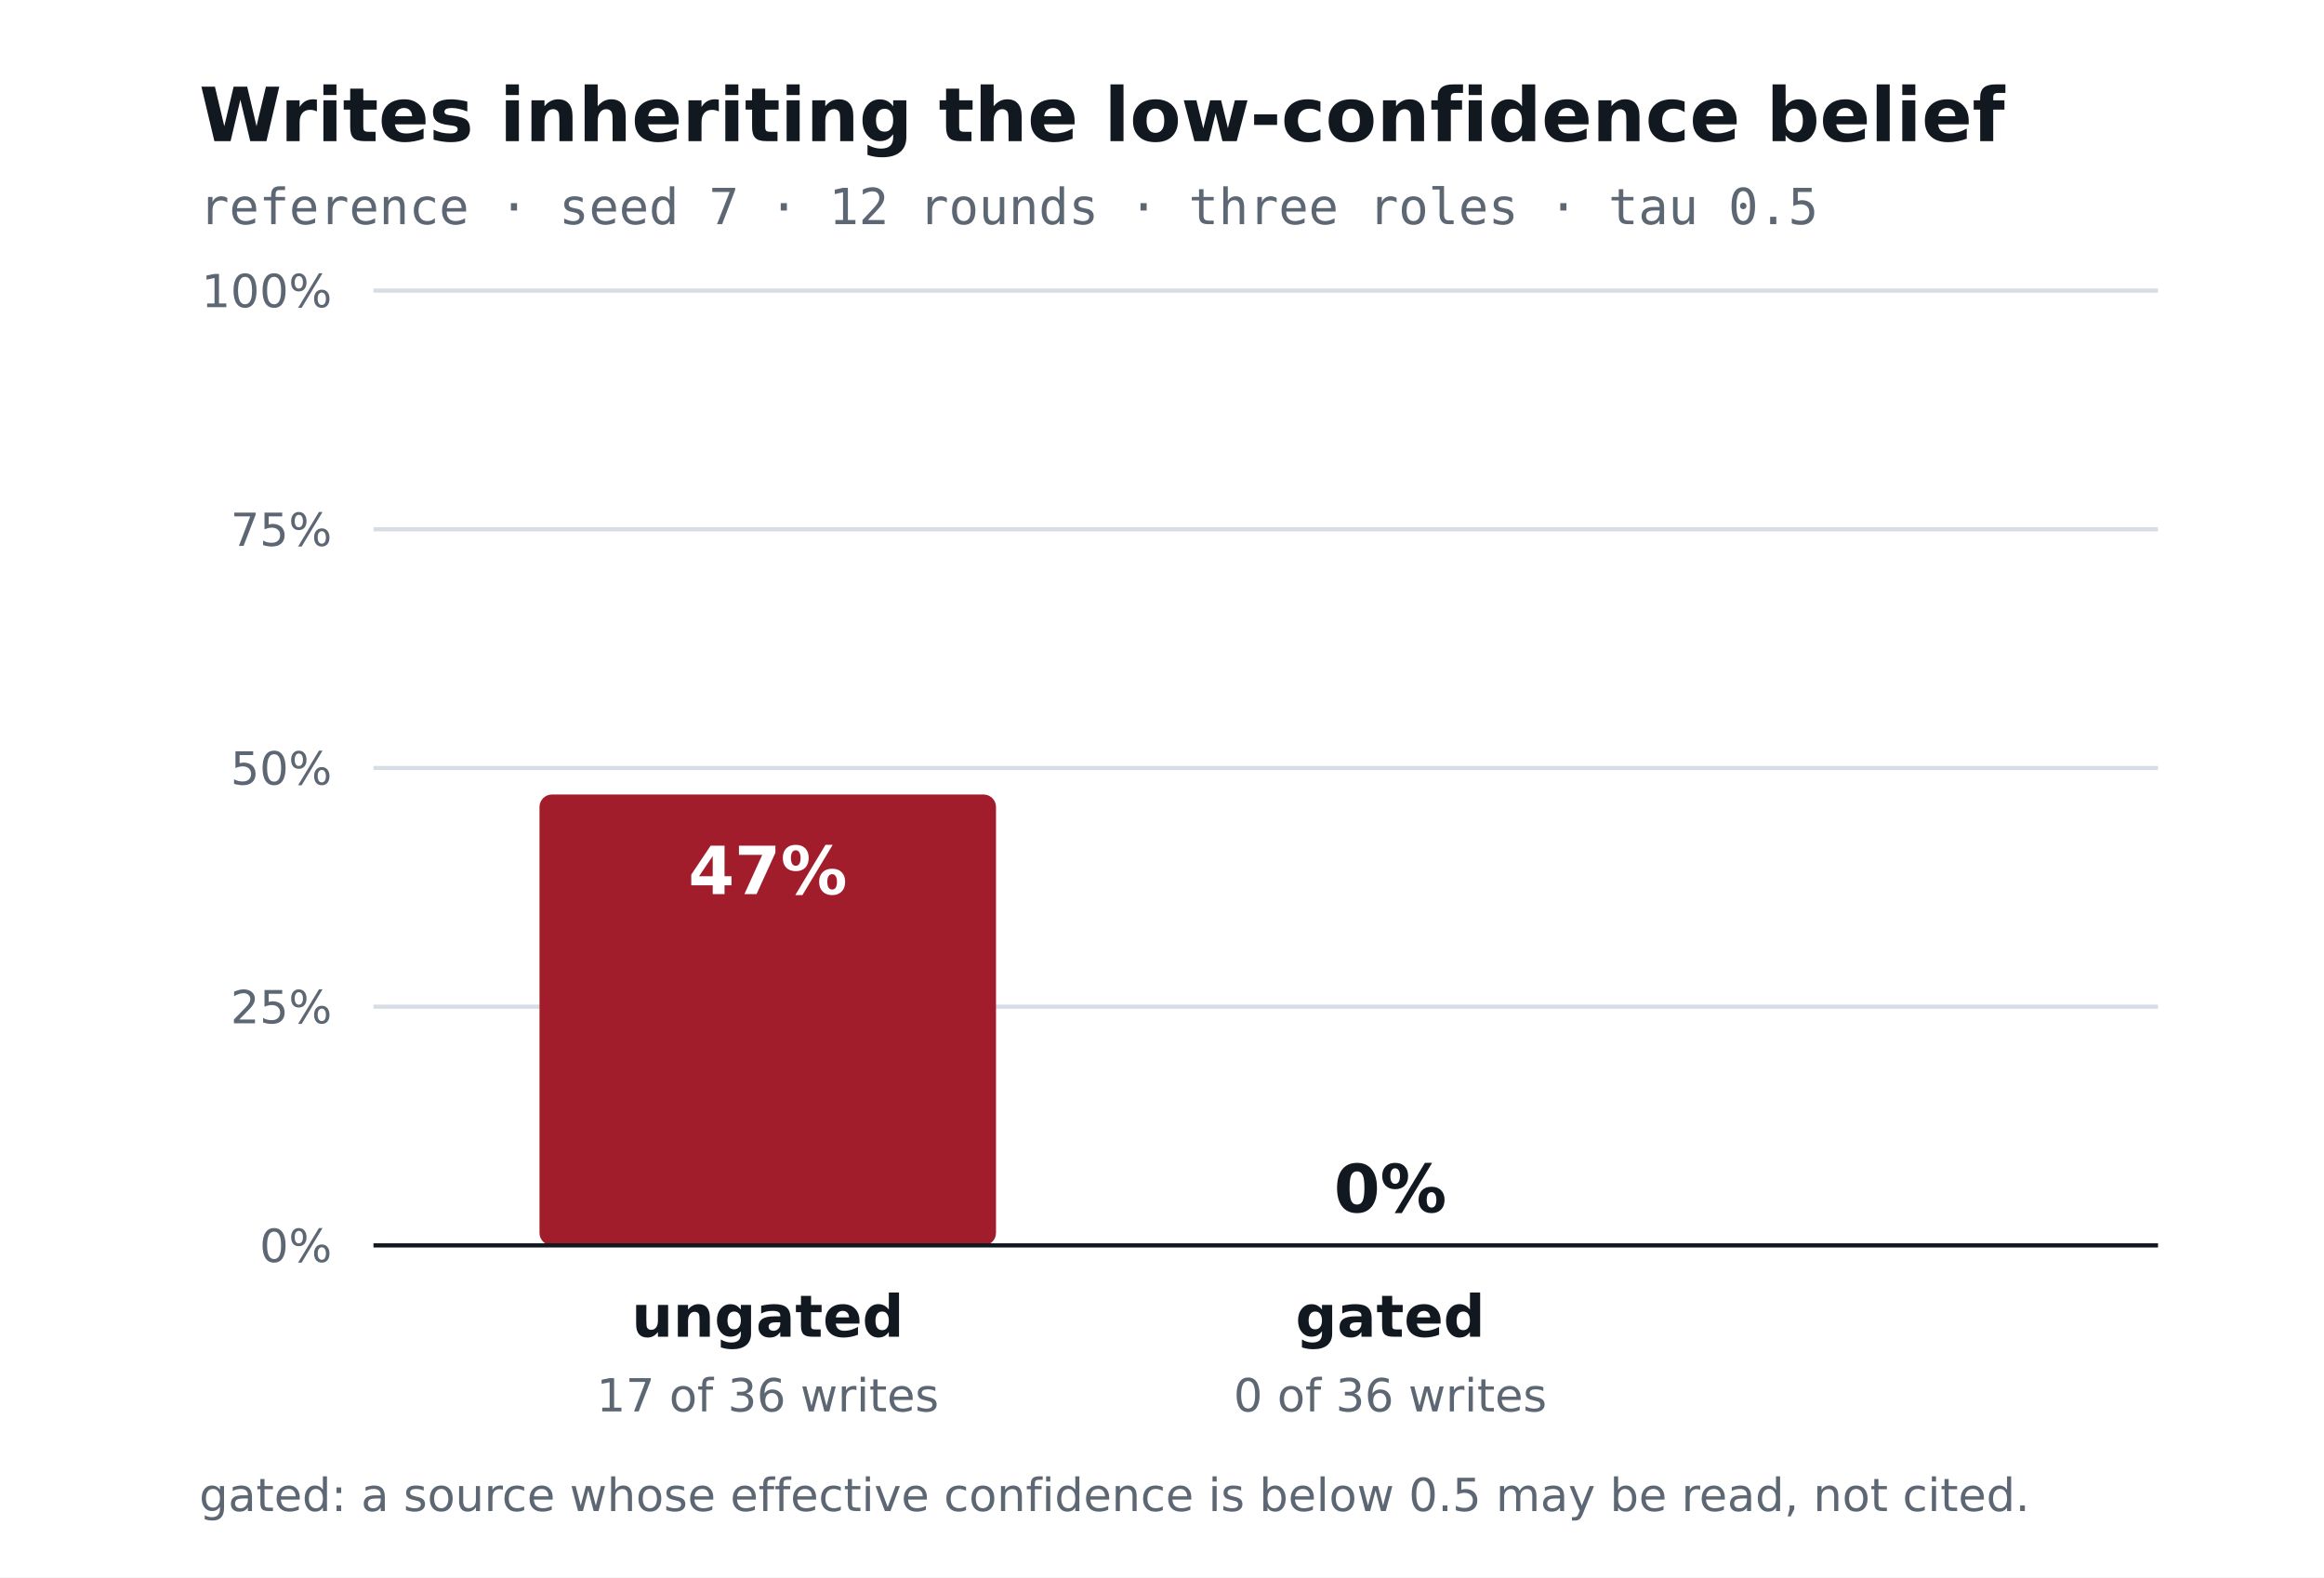
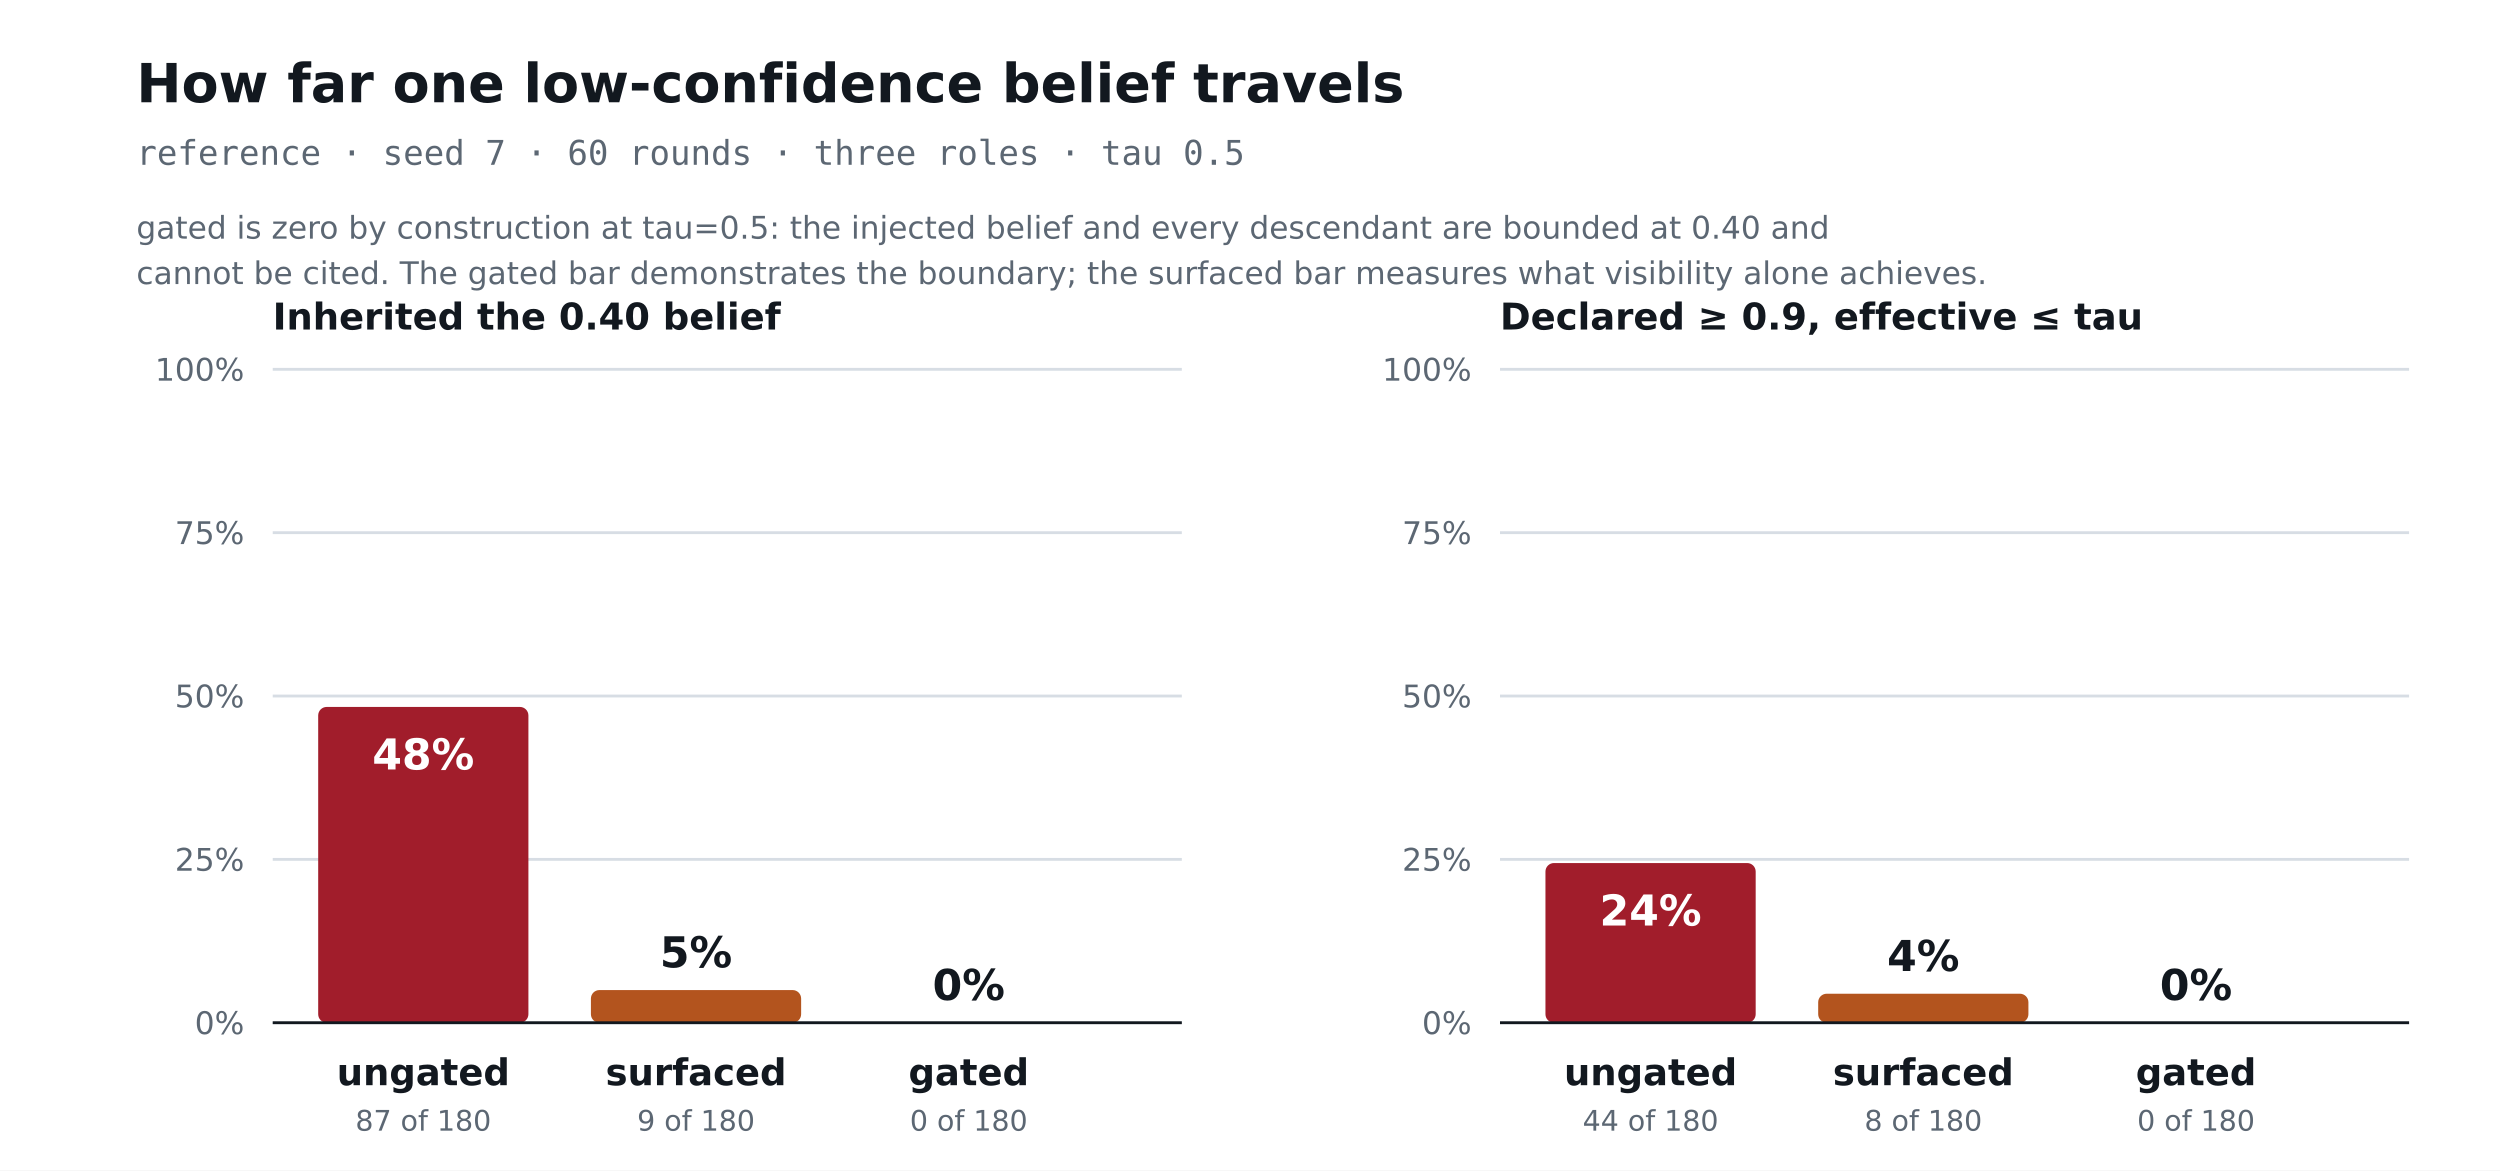
- <svg xmlns="http://www.w3.org/2000/svg" width="560" height="380" viewBox="0 0 560 380" role="img" aria-label="contamination: inherited fraction by arm">
-   <rect x="0" y="0" width="560" height="380" rx="0" fill="#ffffff" />
-   <text x="48" y="34" font-family="'DejaVu Sans','Helvetica Neue',Helvetica,Arial,sans-serif" font-size="18" fill="#12181f" text-anchor="start" font-weight="bold">Writes inheriting the low-confidence belief</text>
-   <text x="48" y="54" font-family="'DejaVu Sans Mono',Menlo,Consolas,monospace" font-size="12" fill="#5c6773" text-anchor="start" font-weight="normal">reference · seed 7 · 12 rounds · three roles · tau 0.5</text>
-   <line x1="90" y1="300" x2="520" y2="300" stroke="#d7dde4" stroke-width="1" />
-   <text x="80" y="304" font-family="'DejaVu Sans','Helvetica Neue',Helvetica,Arial,sans-serif" font-size="11" fill="#5c6773" text-anchor="end" font-weight="normal">0%</text>
-   <line x1="90" y1="242.5" x2="520" y2="242.5" stroke="#d7dde4" stroke-width="1" />
-   <text x="80" y="246.5" font-family="'DejaVu Sans','Helvetica Neue',Helvetica,Arial,sans-serif" font-size="11" fill="#5c6773" text-anchor="end" font-weight="normal">25%</text>
-   <line x1="90" y1="185" x2="520" y2="185" stroke="#d7dde4" stroke-width="1" />
-   <text x="80" y="189" font-family="'DejaVu Sans','Helvetica Neue',Helvetica,Arial,sans-serif" font-size="11" fill="#5c6773" text-anchor="end" font-weight="normal">50%</text>
-   <line x1="90" y1="127.5" x2="520" y2="127.5" stroke="#d7dde4" stroke-width="1" />
-   <text x="80" y="131.5" font-family="'DejaVu Sans','Helvetica Neue',Helvetica,Arial,sans-serif" font-size="11" fill="#5c6773" text-anchor="end" font-weight="normal">75%</text>
-   <line x1="90" y1="70" x2="520" y2="70" stroke="#d7dde4" stroke-width="1" />
-   <text x="80" y="74" font-family="'DejaVu Sans','Helvetica Neue',Helvetica,Arial,sans-serif" font-size="11" fill="#5c6773" text-anchor="end" font-weight="normal">100%</text>
-   <rect x="130" y="191.39" width="110" height="108.61" rx="3" fill="#a11d2b" />
-   <text x="185" y="215.39" font-family="'DejaVu Sans','Helvetica Neue',Helvetica,Arial,sans-serif" font-size="16" fill="#ffffff" text-anchor="middle" font-weight="bold">47%</text>
-   <text x="185" y="322" font-family="'DejaVu Sans','Helvetica Neue',Helvetica,Arial,sans-serif" font-size="14" fill="#12181f" text-anchor="middle" font-weight="bold">ungated</text>
-   <text x="185" y="340" font-family="'DejaVu Sans','Helvetica Neue',Helvetica,Arial,sans-serif" font-size="11" fill="#5c6773" text-anchor="middle" font-weight="normal">17 of 36 writes</text>
-   <text x="335" y="292" font-family="'DejaVu Sans','Helvetica Neue',Helvetica,Arial,sans-serif" font-size="16" fill="#12181f" text-anchor="middle" font-weight="bold">0%</text>
-   <text x="335" y="322" font-family="'DejaVu Sans','Helvetica Neue',Helvetica,Arial,sans-serif" font-size="14" fill="#12181f" text-anchor="middle" font-weight="bold">gated</text>
-   <text x="335" y="340" font-family="'DejaVu Sans','Helvetica Neue',Helvetica,Arial,sans-serif" font-size="11" fill="#5c6773" text-anchor="middle" font-weight="normal">0 of 36 writes</text>
-   <line x1="90" y1="300" x2="520" y2="300" stroke="#12181f" stroke-width="1" />
-   <text x="48" y="364" font-family="'DejaVu Sans','Helvetica Neue',Helvetica,Arial,sans-serif" font-size="11" fill="#5c6773" text-anchor="start" font-weight="normal">gated: a source whose effective confidence is below 0.5 may be read, not cited.</text>
+ <svg xmlns="http://www.w3.org/2000/svg" width="880" height="412" viewBox="0 0 880 412" role="img" aria-label="contamination: two metrics, three arms">
+   <rect x="0" y="0" width="880" height="412" rx="0" fill="#ffffff" />
+   <text x="48" y="36" font-family="'DejaVu Sans','Helvetica Neue',Helvetica,Arial,sans-serif" font-size="19" fill="#12181f" text-anchor="start" font-weight="bold">How far one low-confidence belief travels</text>
+   <text x="48" y="58" font-family="'DejaVu Sans Mono',Menlo,Consolas,monospace" font-size="12" fill="#5c6773" text-anchor="start" font-weight="normal">reference · seed 7 · 60 rounds · three roles · tau 0.5</text>
+   <text x="48" y="84" font-family="'DejaVu Sans','Helvetica Neue',Helvetica,Arial,sans-serif" font-size="11" fill="#5c6773" text-anchor="start" font-weight="normal">gated is zero by construction at tau=0.5: the injected belief and every descendant are bounded at 0.40 and</text>
+   <text x="48" y="100" font-family="'DejaVu Sans','Helvetica Neue',Helvetica,Arial,sans-serif" font-size="11" fill="#5c6773" text-anchor="start" font-weight="normal">cannot be cited. The gated bar demonstrates the boundary; the surfaced bar measures what visibility alone achieves.</text>
+   <text x="96" y="116" font-family="'DejaVu Sans','Helvetica Neue',Helvetica,Arial,sans-serif" font-size="13" fill="#12181f" text-anchor="start" font-weight="bold">Inherited the 0.40 belief</text>
+   <line x1="96" y1="360" x2="416" y2="360" stroke="#d7dde4" stroke-width="1" />
+   <text x="86" y="364" font-family="'DejaVu Sans','Helvetica Neue',Helvetica,Arial,sans-serif" font-size="11" fill="#5c6773" text-anchor="end" font-weight="normal">0%</text>
+   <line x1="96" y1="302.5" x2="416" y2="302.5" stroke="#d7dde4" stroke-width="1" />
+   <text x="86" y="306.5" font-family="'DejaVu Sans','Helvetica Neue',Helvetica,Arial,sans-serif" font-size="11" fill="#5c6773" text-anchor="end" font-weight="normal">25%</text>
+   <line x1="96" y1="245" x2="416" y2="245" stroke="#d7dde4" stroke-width="1" />
+   <text x="86" y="249" font-family="'DejaVu Sans','Helvetica Neue',Helvetica,Arial,sans-serif" font-size="11" fill="#5c6773" text-anchor="end" font-weight="normal">50%</text>
+   <line x1="96" y1="187.5" x2="416" y2="187.5" stroke="#d7dde4" stroke-width="1" />
+   <text x="86" y="191.5" font-family="'DejaVu Sans','Helvetica Neue',Helvetica,Arial,sans-serif" font-size="11" fill="#5c6773" text-anchor="end" font-weight="normal">75%</text>
+   <line x1="96" y1="130" x2="416" y2="130" stroke="#d7dde4" stroke-width="1" />
+   <text x="86" y="134" font-family="'DejaVu Sans','Helvetica Neue',Helvetica,Arial,sans-serif" font-size="11" fill="#5c6773" text-anchor="end" font-weight="normal">100%</text>
+   <rect x="112" y="248.84" width="74" height="111.16" rx="3" fill="#a11d2b" />
+   <text x="149" y="270.84" font-family="'DejaVu Sans','Helvetica Neue',Helvetica,Arial,sans-serif" font-size="15" fill="#ffffff" text-anchor="middle" font-weight="bold">48%</text>
+   <text x="149" y="382" font-family="'DejaVu Sans','Helvetica Neue',Helvetica,Arial,sans-serif" font-size="13" fill="#12181f" text-anchor="middle" font-weight="bold">ungated</text>
+   <text x="149" y="398" font-family="'DejaVu Sans','Helvetica Neue',Helvetica,Arial,sans-serif" font-size="10" fill="#5c6773" text-anchor="middle" font-weight="normal">87 of 180</text>
+   <rect x="208" y="348.5" width="74" height="11.5" rx="3" fill="#b3541e" />
+   <text x="245" y="340.5" font-family="'DejaVu Sans','Helvetica Neue',Helvetica,Arial,sans-serif" font-size="15" fill="#12181f" text-anchor="middle" font-weight="bold">5%</text>
+   <text x="245" y="382" font-family="'DejaVu Sans','Helvetica Neue',Helvetica,Arial,sans-serif" font-size="13" fill="#12181f" text-anchor="middle" font-weight="bold">surfaced</text>
+   <text x="245" y="398" font-family="'DejaVu Sans','Helvetica Neue',Helvetica,Arial,sans-serif" font-size="10" fill="#5c6773" text-anchor="middle" font-weight="normal">9 of 180</text>
+   <text x="341" y="352" font-family="'DejaVu Sans','Helvetica Neue',Helvetica,Arial,sans-serif" font-size="15" fill="#12181f" text-anchor="middle" font-weight="bold">0%</text>
+   <text x="341" y="382" font-family="'DejaVu Sans','Helvetica Neue',Helvetica,Arial,sans-serif" font-size="13" fill="#12181f" text-anchor="middle" font-weight="bold">gated</text>
+   <text x="341" y="398" font-family="'DejaVu Sans','Helvetica Neue',Helvetica,Arial,sans-serif" font-size="10" fill="#5c6773" text-anchor="middle" font-weight="normal">0 of 180</text>
+   <line x1="96" y1="360" x2="416" y2="360" stroke="#12181f" stroke-width="1" />
+   <text x="528" y="116" font-family="'DejaVu Sans','Helvetica Neue',Helvetica,Arial,sans-serif" font-size="13" fill="#12181f" text-anchor="start" font-weight="bold">Declared ≥ 0.9, effective ≤ tau</text>
+   <line x1="528" y1="360" x2="848" y2="360" stroke="#d7dde4" stroke-width="1" />
+   <text x="518" y="364" font-family="'DejaVu Sans','Helvetica Neue',Helvetica,Arial,sans-serif" font-size="11" fill="#5c6773" text-anchor="end" font-weight="normal">0%</text>
+   <line x1="528" y1="302.5" x2="848" y2="302.5" stroke="#d7dde4" stroke-width="1" />
+   <text x="518" y="306.5" font-family="'DejaVu Sans','Helvetica Neue',Helvetica,Arial,sans-serif" font-size="11" fill="#5c6773" text-anchor="end" font-weight="normal">25%</text>
+   <line x1="528" y1="245" x2="848" y2="245" stroke="#d7dde4" stroke-width="1" />
+   <text x="518" y="249" font-family="'DejaVu Sans','Helvetica Neue',Helvetica,Arial,sans-serif" font-size="11" fill="#5c6773" text-anchor="end" font-weight="normal">50%</text>
+   <line x1="528" y1="187.5" x2="848" y2="187.5" stroke="#d7dde4" stroke-width="1" />
+   <text x="518" y="191.5" font-family="'DejaVu Sans','Helvetica Neue',Helvetica,Arial,sans-serif" font-size="11" fill="#5c6773" text-anchor="end" font-weight="normal">75%</text>
+   <line x1="528" y1="130" x2="848" y2="130" stroke="#d7dde4" stroke-width="1" />
+   <text x="518" y="134" font-family="'DejaVu Sans','Helvetica Neue',Helvetica,Arial,sans-serif" font-size="11" fill="#5c6773" text-anchor="end" font-weight="normal">100%</text>
+   <rect x="544" y="303.79" width="74" height="56.21" rx="3" fill="#a11d2b" />
+   <text x="581" y="325.79" font-family="'DejaVu Sans','Helvetica Neue',Helvetica,Arial,sans-serif" font-size="15" fill="#ffffff" text-anchor="middle" font-weight="bold">24%</text>
+   <text x="581" y="382" font-family="'DejaVu Sans','Helvetica Neue',Helvetica,Arial,sans-serif" font-size="13" fill="#12181f" text-anchor="middle" font-weight="bold">ungated</text>
+   <text x="581" y="398" font-family="'DejaVu Sans','Helvetica Neue',Helvetica,Arial,sans-serif" font-size="10" fill="#5c6773" text-anchor="middle" font-weight="normal">44 of 180</text>
+   <rect x="640" y="349.79" width="74" height="10.21" rx="3" fill="#b3541e" />
+   <text x="677" y="341.79" font-family="'DejaVu Sans','Helvetica Neue',Helvetica,Arial,sans-serif" font-size="15" fill="#12181f" text-anchor="middle" font-weight="bold">4%</text>
+   <text x="677" y="382" font-family="'DejaVu Sans','Helvetica Neue',Helvetica,Arial,sans-serif" font-size="13" fill="#12181f" text-anchor="middle" font-weight="bold">surfaced</text>
+   <text x="677" y="398" font-family="'DejaVu Sans','Helvetica Neue',Helvetica,Arial,sans-serif" font-size="10" fill="#5c6773" text-anchor="middle" font-weight="normal">8 of 180</text>
+   <text x="773" y="352" font-family="'DejaVu Sans','Helvetica Neue',Helvetica,Arial,sans-serif" font-size="15" fill="#12181f" text-anchor="middle" font-weight="bold">0%</text>
+   <text x="773" y="382" font-family="'DejaVu Sans','Helvetica Neue',Helvetica,Arial,sans-serif" font-size="13" fill="#12181f" text-anchor="middle" font-weight="bold">gated</text>
+   <text x="773" y="398" font-family="'DejaVu Sans','Helvetica Neue',Helvetica,Arial,sans-serif" font-size="10" fill="#5c6773" text-anchor="middle" font-weight="normal">0 of 180</text>
+   <line x1="528" y1="360" x2="848" y2="360" stroke="#12181f" stroke-width="1" />
</svg>
